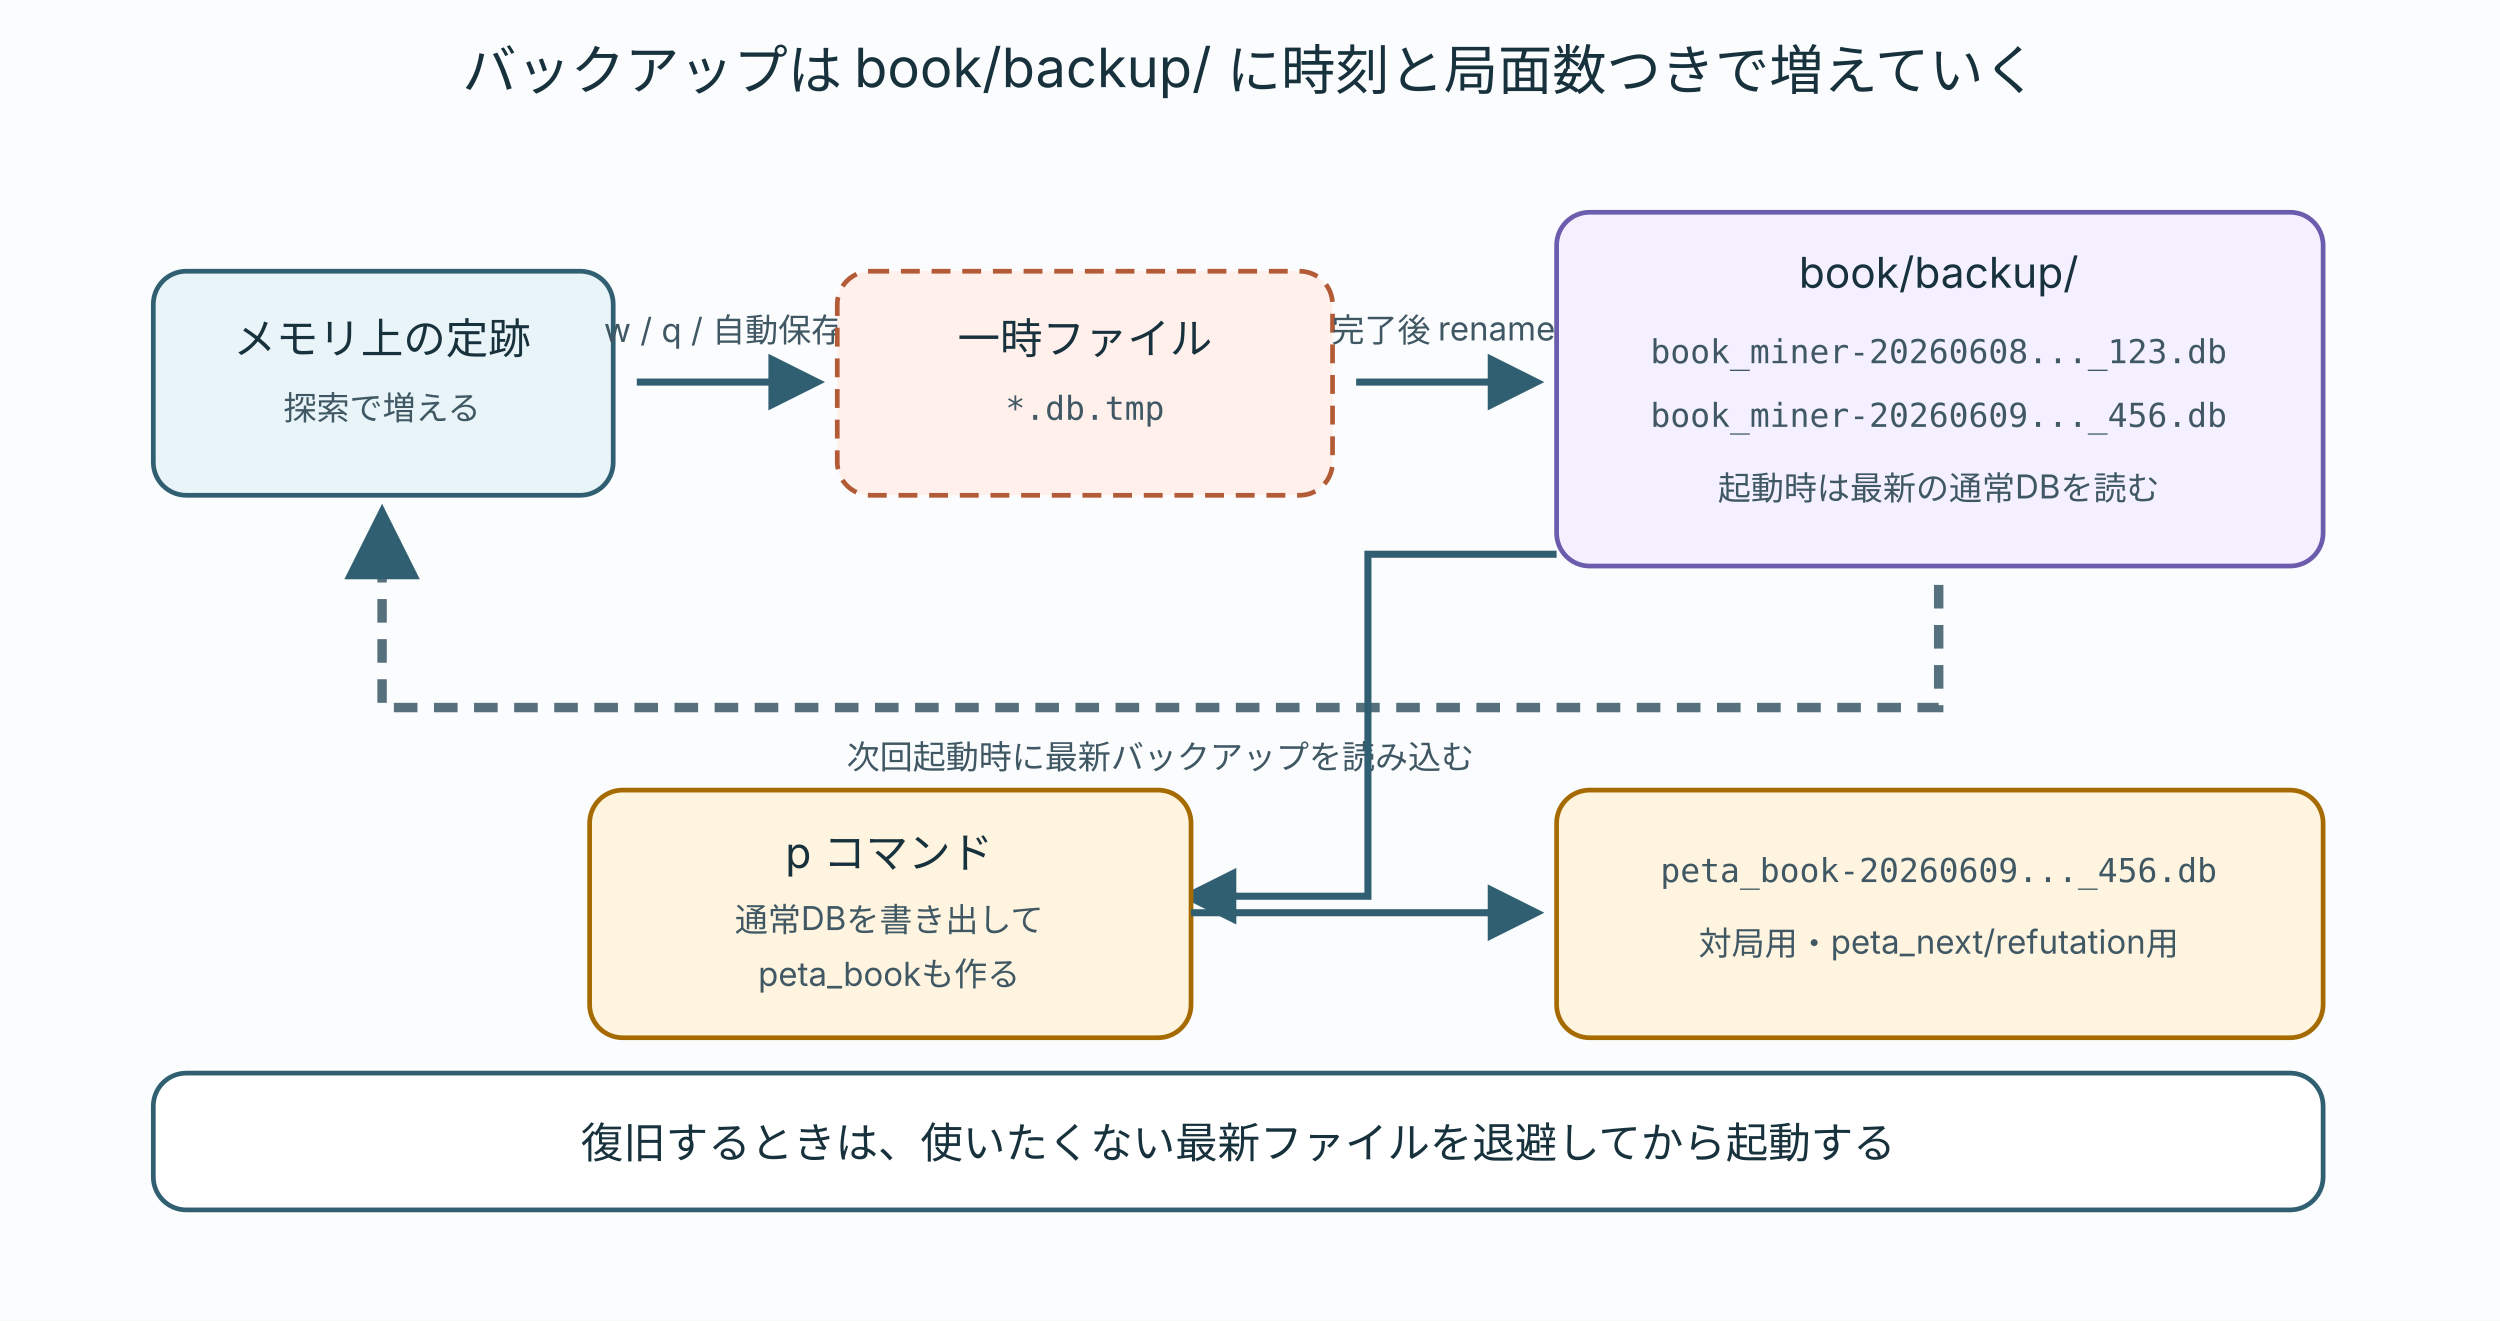
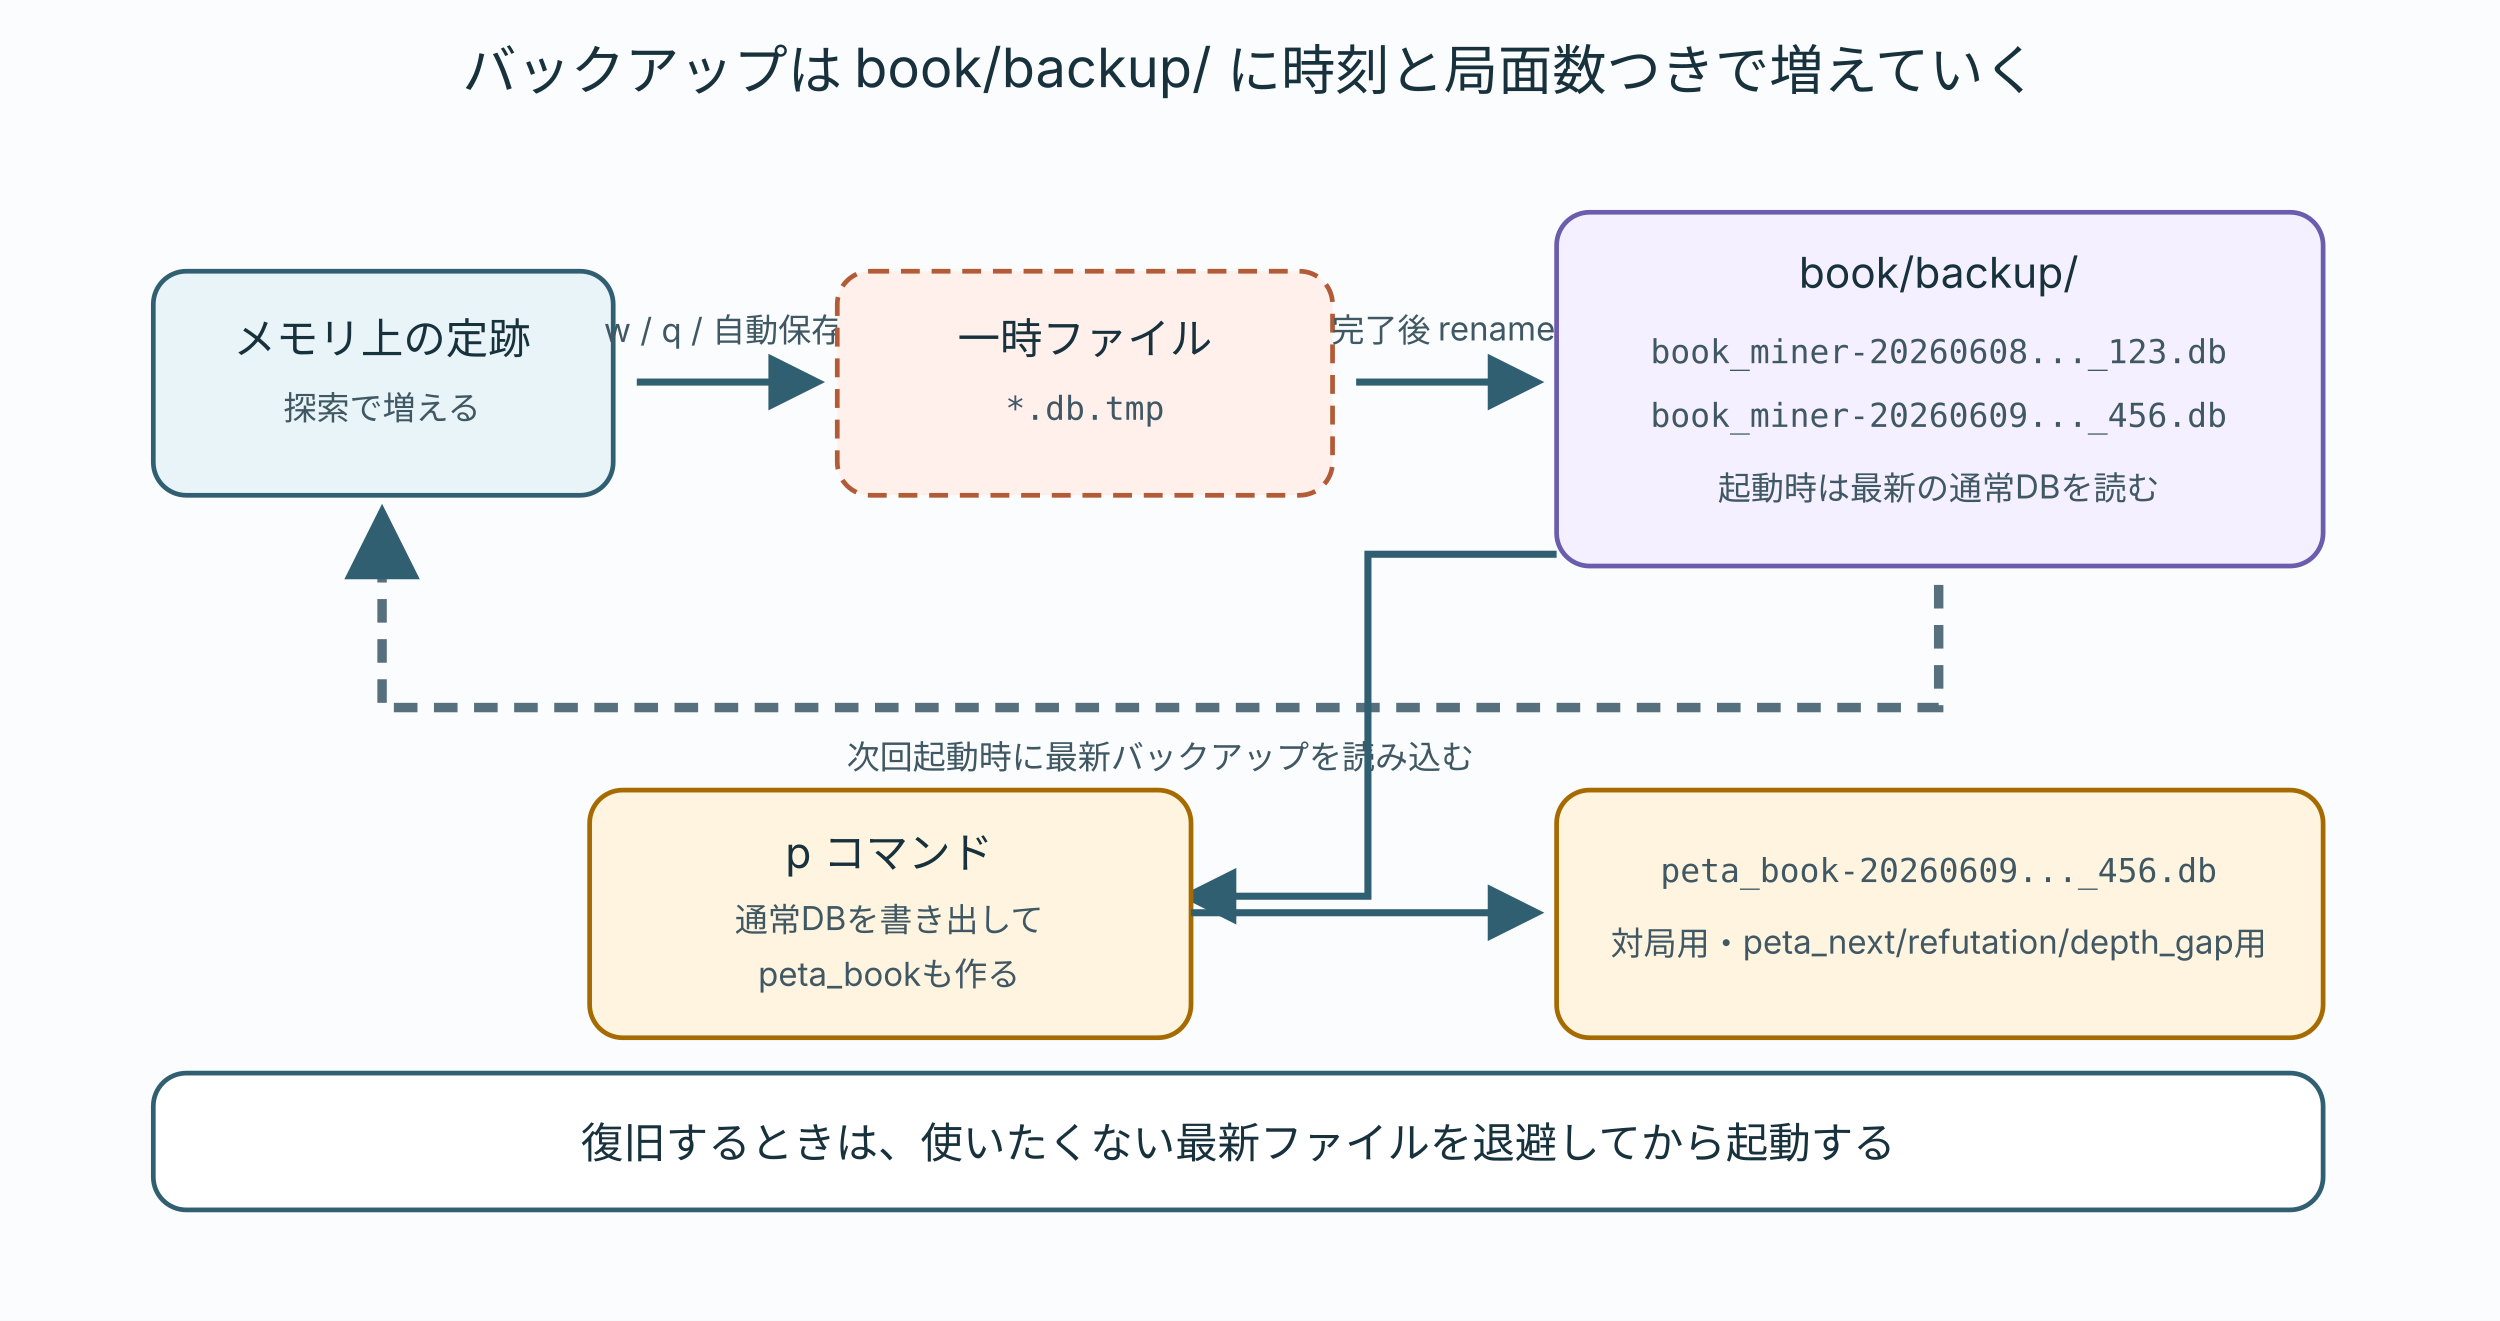
<svg xmlns="http://www.w3.org/2000/svg" width="1060" height="560" viewBox="0 0 1060 560" role="img" aria-labelledby="title desc">
  <defs>
    <marker id="arrow" viewBox="0 0 10 10" refX="8" refY="5" markerWidth="8" markerHeight="8" orient="auto-start-reverse">
      <path d="M 0 0 L 10 5 L 0 10 z" fill="#315f72" />
    </marker>
    <style>
      .bg { fill: #fbfcfd; }
      .box { fill: #ffffff; stroke: #315f72; stroke-width: 2; }
      .mem { fill: #e8f4f8; }
      .tmp { fill: #fff0eb; stroke: #b25b36; stroke-width: 2; stroke-dasharray: 8 5; }
      .db { fill: #f4f0ff; stroke: #6b5cad; stroke-width: 2; }
      .peta { fill: #fff4df; stroke: #a66b00; stroke-width: 2; }
      .line { stroke: #315f72; stroke-width: 3; fill: none; marker-end: url(#arrow); }
      .loop { stroke: #56707d; stroke-width: 4; fill: none; marker-end: url(#arrow); stroke-dasharray: 10 7; }
      .text { font-family: -apple-system, BlinkMacSystemFont, "Segoe UI", sans-serif; fill: #18323d; font-size: 18px; text-anchor: middle; }
      .small { font-size: 14px; fill: #405864; }
      .mono { font-family: ui-monospace, SFMono-Regular, Menlo, Consolas, monospace; font-size: 14px; fill: #405864; }
    </style>
  </defs>
  <rect class="bg" x="0" y="0" width="1060" height="560" />
  <text class="text" x="530" y="38" style="font-size:23px">バックアップは book/backup/ に時刻と局面数つきで増えていく</text>
  <rect class="box mem" x="65" y="115" width="195" height="95" rx="14" />
  <text class="text" x="162" y="150">メモリ上の定跡</text>
  <text class="text small" x="162" y="178">探索で増える</text>
  <path class="line" d="M 270 162 H 345" />
  <text class="text small" x="307" y="145">w / q / 自動保存</text>
  <rect class="box tmp" x="355" y="115" width="210" height="95" rx="14" />
  <text class="text" x="460" y="150">一時ファイル</text>
  <text class="mono" x="460" y="178" text-anchor="middle">*.db.tmp</text>
  <path class="line" d="M 575 162 H 650" />
  <text class="text small" x="612" y="145">完了後 rename</text>
  <rect class="box db" x="660" y="90" width="325" height="150" rx="14" />
  <text class="text" x="822" y="122">book/backup/</text>
  <text class="mono" x="822" y="154" text-anchor="middle">book_miner-20260608..._123.db</text>
  <text class="mono" x="822" y="181" text-anchor="middle">book_miner-20260609..._456.db</text>
  <text class="text small" x="822" y="212">起動時は最新の通常DBを読む</text>
  <path class="loop" d="M 822 248 V 300 H 162 V 220" />
  <text class="text small" x="492" y="326">次回起動時に最新バックアップを読み込む</text>
  <path class="line" d="M 660 235 H 580 V 380 H 505" />
  <rect class="box peta" x="250" y="335" width="255" height="105" rx="14" />
  <text class="text" x="377" y="368">p コマンド</text>
  <text class="text small" x="377" y="395">通常DBを書き出して</text>
  <text class="text small" x="377" y="418">peta_bookも作る</text>
  <path class="line" d="M 505 387 H 650" />
  <rect class="box peta" x="660" y="335" width="325" height="105" rx="14" />
  <text class="mono" x="822" y="374" text-anchor="middle">peta_book-20260609..._456.db</text>
-   <text class="text small" x="822" y="405">対局用・peta_next/refutation用</text>
+   <text class="text small" x="822" y="405">対局用・peta_next/refutation/depth_gap用</text>
  <rect class="box" x="65" y="455" width="920" height="58" rx="14" />
  <text class="text" x="525" y="491">復旧するときは、使いたくない最新ファイルを退避してから起動する</text>
</svg>
